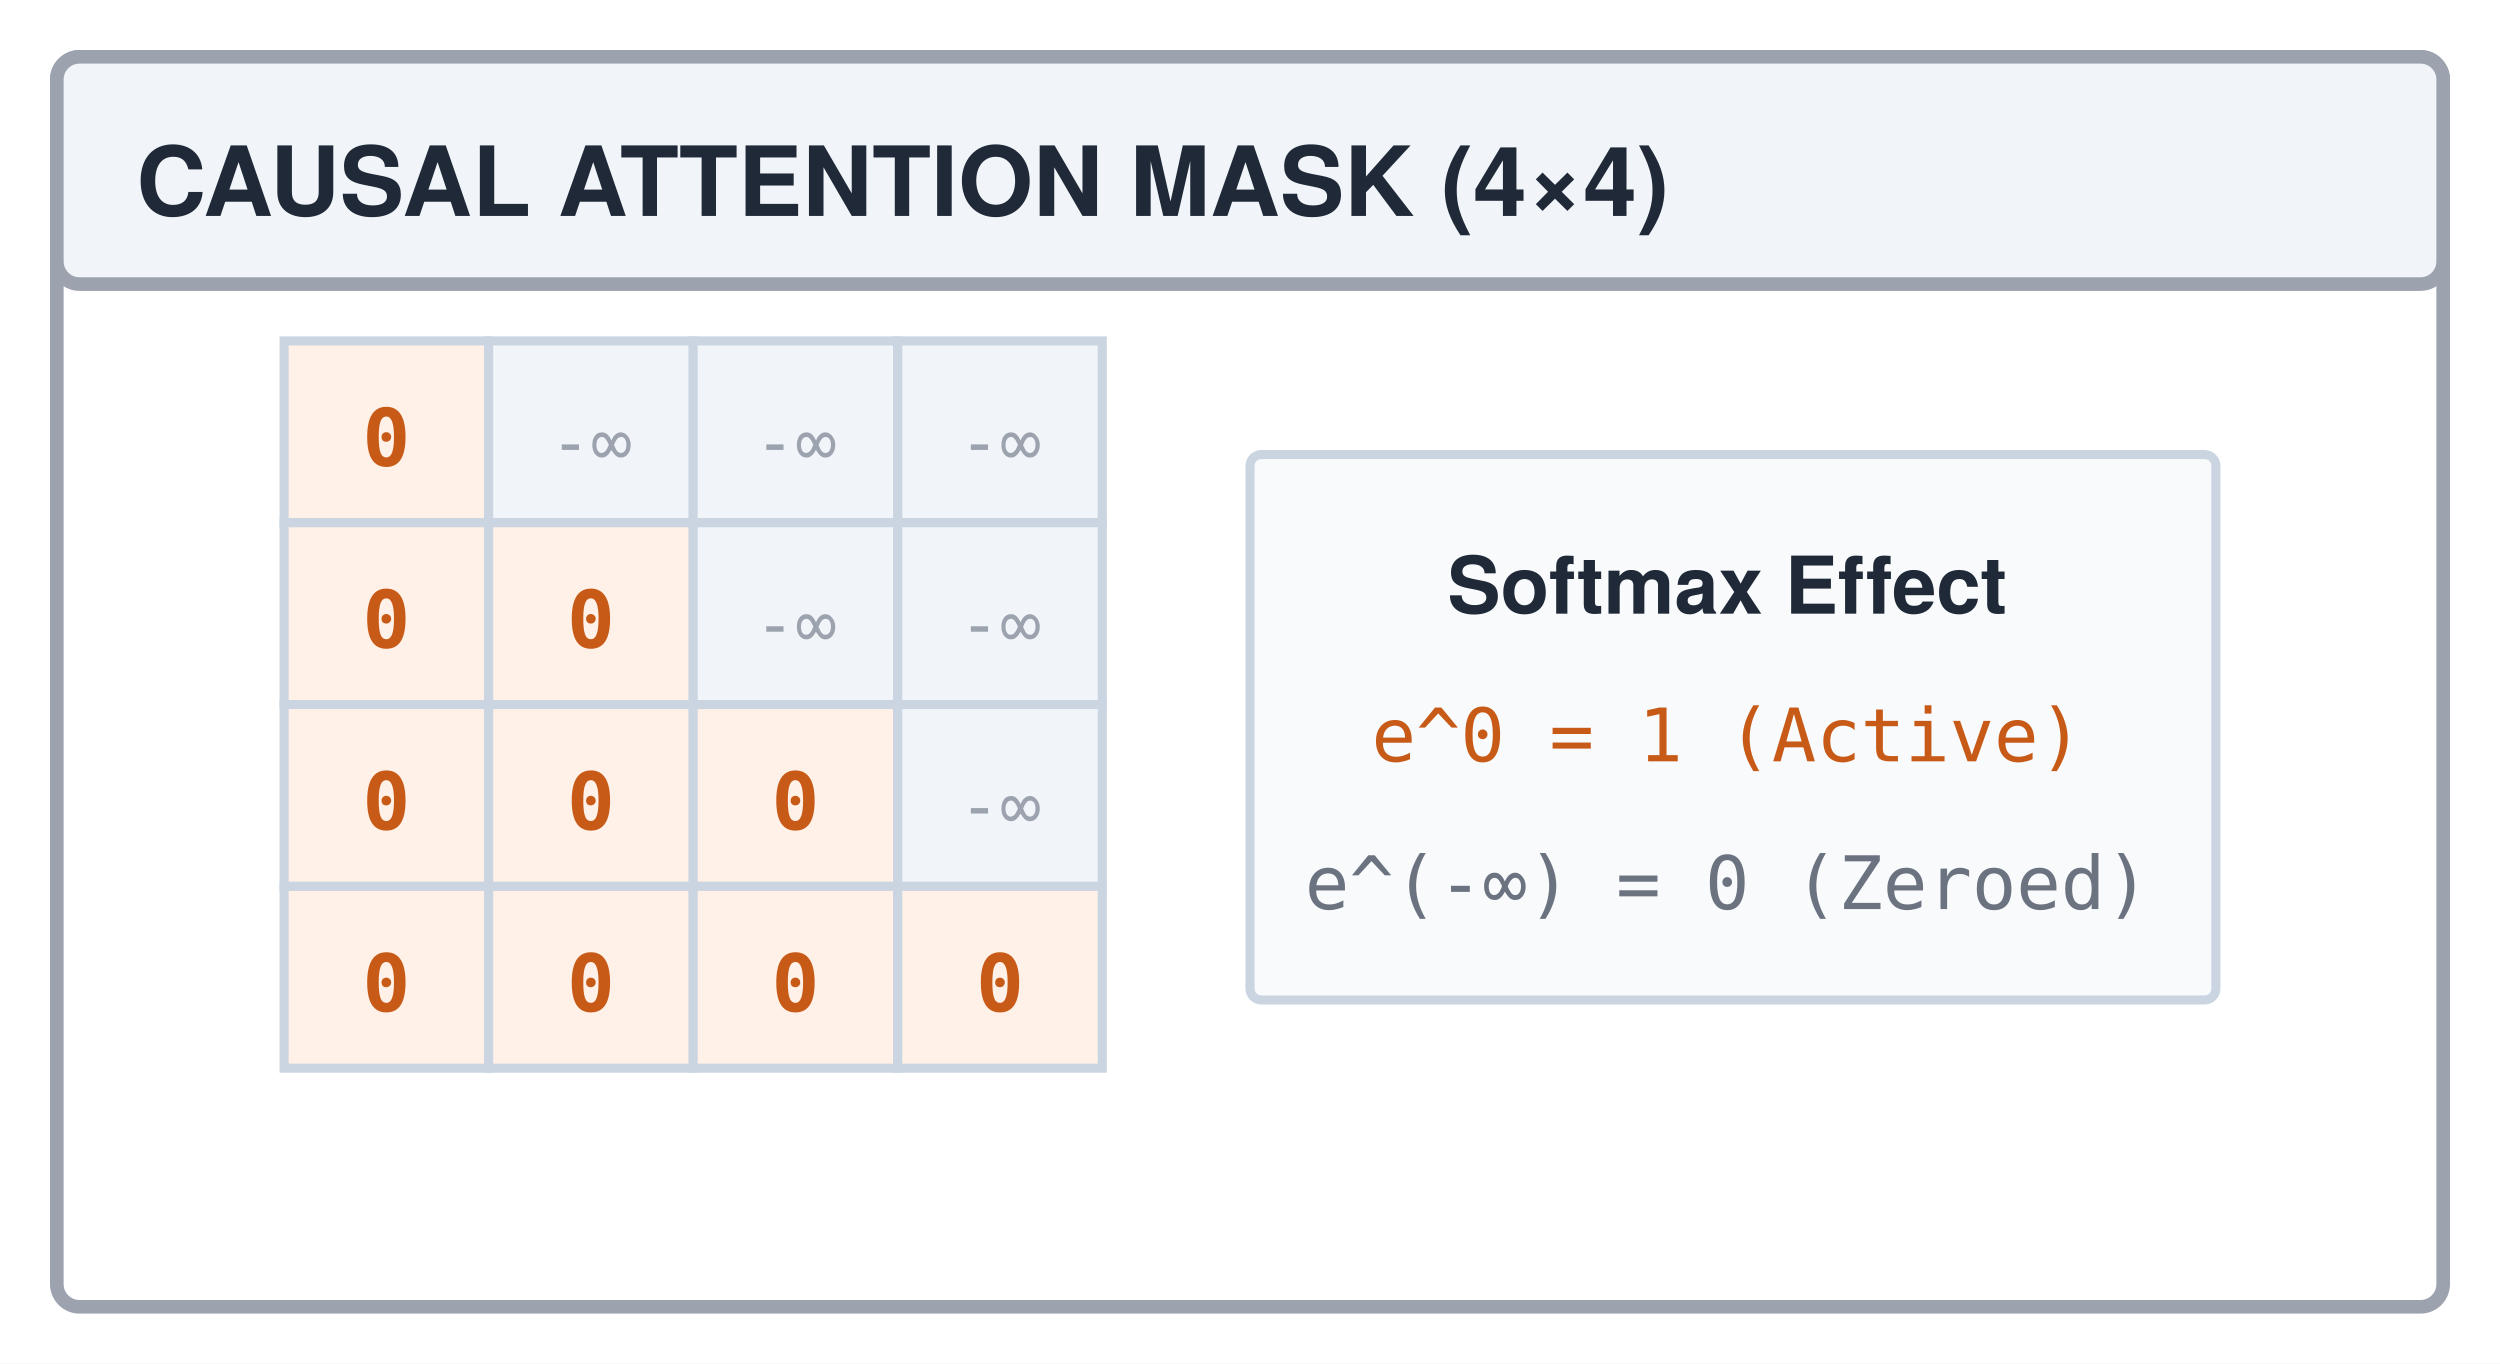
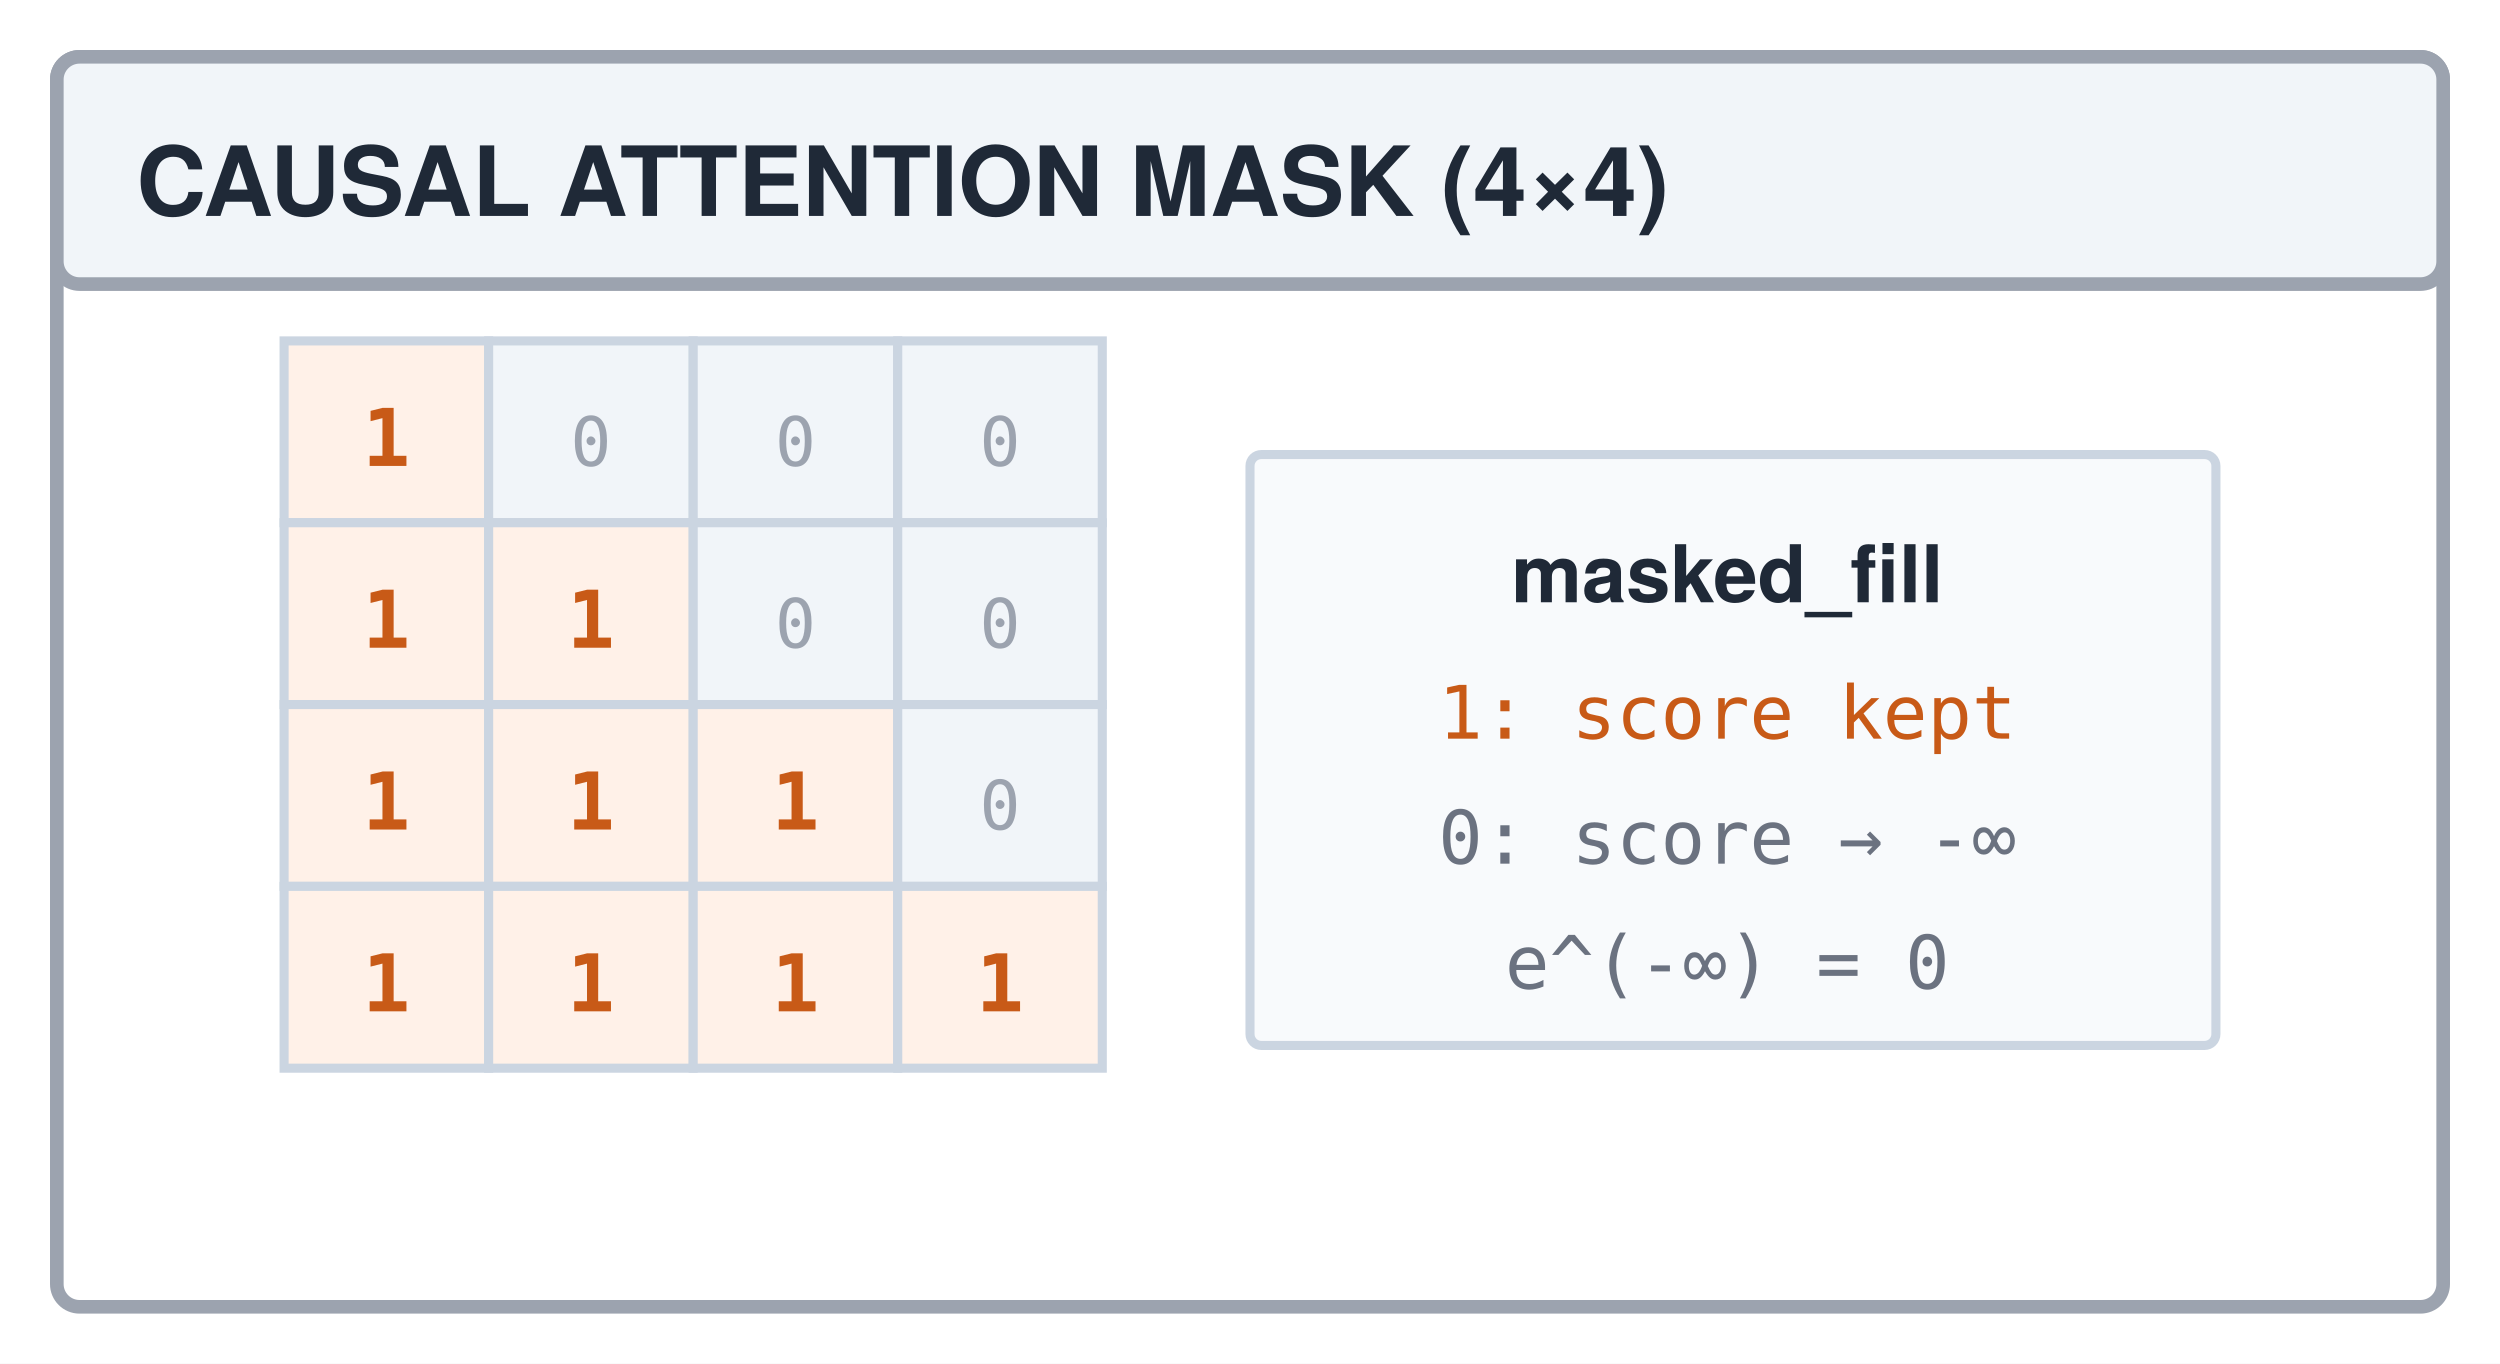
<svg xmlns="http://www.w3.org/2000/svg" width="220" height="120" viewBox="0 0 220 120" font-family="'TeX Gyre Heros', 'Helvetica Neue', Arial, sans-serif">
  <rect width="220" height="120" fill="#ffffff" />
  <rect x="5" y="5" width="210" height="110" rx="2" fill="#ffffff" stroke="#9ca3af" stroke-width="1.2" />
  <rect x="5" y="5" width="210" height="20" rx="2" fill="#f1f5f9" stroke="#9ca3af" stroke-width="1.2" />
  <text x="12" y="19" font-size="8.5" font-weight="700" fill="#1f2937">CAUSAL ATTENTION MASK (4×4)</text>
  <g transform="translate(25, 30)">
    <rect x="0" y="0" width="18" height="16" fill="#fff1e8" stroke="#cbd5e1" stroke-width="0.8" />
-     <text x="9" y="11" text-anchor="middle" font-size="7" font-family="monospace" font-weight="bold" fill="#c85a17">0</text>
+     <text x="9" y="11" text-anchor="middle" font-size="7" font-family="monospace" font-weight="bold" fill="#c85a17">1</text>
    <rect x="18" y="0" width="18" height="16" fill="#f1f5f9" stroke="#cbd5e1" stroke-width="0.8" />
-     <text x="27" y="11" text-anchor="middle" font-size="6" font-family="monospace" fill="#9ca3af">-∞</text>
+     <text x="27" y="11" text-anchor="middle" font-size="6" font-family="monospace" fill="#9ca3af">0</text>
    <rect x="36" y="0" width="18" height="16" fill="#f1f5f9" stroke="#cbd5e1" stroke-width="0.8" />
-     <text x="45" y="11" text-anchor="middle" font-size="6" font-family="monospace" fill="#9ca3af">-∞</text>
+     <text x="45" y="11" text-anchor="middle" font-size="6" font-family="monospace" fill="#9ca3af">0</text>
    <rect x="54" y="0" width="18" height="16" fill="#f1f5f9" stroke="#cbd5e1" stroke-width="0.8" />
-     <text x="63" y="11" text-anchor="middle" font-size="6" font-family="monospace" fill="#9ca3af">-∞</text>
+     <text x="63" y="11" text-anchor="middle" font-size="6" font-family="monospace" fill="#9ca3af">0</text>
    <rect x="0" y="16" width="18" height="16" fill="#fff1e8" stroke="#cbd5e1" stroke-width="0.8" />
-     <text x="9" y="27" text-anchor="middle" font-size="7" font-family="monospace" font-weight="bold" fill="#c85a17">0</text>
+     <text x="9" y="27" text-anchor="middle" font-size="7" font-family="monospace" font-weight="bold" fill="#c85a17">1</text>
    <rect x="18" y="16" width="18" height="16" fill="#fff1e8" stroke="#cbd5e1" stroke-width="0.8" />
-     <text x="27" y="27" text-anchor="middle" font-size="7" font-family="monospace" font-weight="bold" fill="#c85a17">0</text>
+     <text x="27" y="27" text-anchor="middle" font-size="7" font-family="monospace" font-weight="bold" fill="#c85a17">1</text>
    <rect x="36" y="16" width="18" height="16" fill="#f1f5f9" stroke="#cbd5e1" stroke-width="0.8" />
-     <text x="45" y="27" text-anchor="middle" font-size="6" font-family="monospace" fill="#9ca3af">-∞</text>
+     <text x="45" y="27" text-anchor="middle" font-size="6" font-family="monospace" fill="#9ca3af">0</text>
    <rect x="54" y="16" width="18" height="16" fill="#f1f5f9" stroke="#cbd5e1" stroke-width="0.8" />
-     <text x="63" y="27" text-anchor="middle" font-size="6" font-family="monospace" fill="#9ca3af">-∞</text>
+     <text x="63" y="27" text-anchor="middle" font-size="6" font-family="monospace" fill="#9ca3af">0</text>
    <rect x="0" y="32" width="18" height="16" fill="#fff1e8" stroke="#cbd5e1" stroke-width="0.8" />
-     <text x="9" y="43" text-anchor="middle" font-size="7" font-family="monospace" font-weight="bold" fill="#c85a17">0</text>
+     <text x="9" y="43" text-anchor="middle" font-size="7" font-family="monospace" font-weight="bold" fill="#c85a17">1</text>
    <rect x="18" y="32" width="18" height="16" fill="#fff1e8" stroke="#cbd5e1" stroke-width="0.8" />
-     <text x="27" y="43" text-anchor="middle" font-size="7" font-family="monospace" font-weight="bold" fill="#c85a17">0</text>
+     <text x="27" y="43" text-anchor="middle" font-size="7" font-family="monospace" font-weight="bold" fill="#c85a17">1</text>
    <rect x="36" y="32" width="18" height="16" fill="#fff1e8" stroke="#cbd5e1" stroke-width="0.8" />
-     <text x="45" y="43" text-anchor="middle" font-size="7" font-family="monospace" font-weight="bold" fill="#c85a17">0</text>
+     <text x="45" y="43" text-anchor="middle" font-size="7" font-family="monospace" font-weight="bold" fill="#c85a17">1</text>
    <rect x="54" y="32" width="18" height="16" fill="#f1f5f9" stroke="#cbd5e1" stroke-width="0.8" />
-     <text x="63" y="43" text-anchor="middle" font-size="6" font-family="monospace" fill="#9ca3af">-∞</text>
+     <text x="63" y="43" text-anchor="middle" font-size="6" font-family="monospace" fill="#9ca3af">0</text>
    <rect x="0" y="48" width="18" height="16" fill="#fff1e8" stroke="#cbd5e1" stroke-width="0.8" />
-     <text x="9" y="59" text-anchor="middle" font-size="7" font-family="monospace" font-weight="bold" fill="#c85a17">0</text>
+     <text x="9" y="59" text-anchor="middle" font-size="7" font-family="monospace" font-weight="bold" fill="#c85a17">1</text>
    <rect x="18" y="48" width="18" height="16" fill="#fff1e8" stroke="#cbd5e1" stroke-width="0.8" />
-     <text x="27" y="59" text-anchor="middle" font-size="7" font-family="monospace" font-weight="bold" fill="#c85a17">0</text>
+     <text x="27" y="59" text-anchor="middle" font-size="7" font-family="monospace" font-weight="bold" fill="#c85a17">1</text>
    <rect x="36" y="48" width="18" height="16" fill="#fff1e8" stroke="#cbd5e1" stroke-width="0.8" />
-     <text x="45" y="59" text-anchor="middle" font-size="7" font-family="monospace" font-weight="bold" fill="#c85a17">0</text>
+     <text x="45" y="59" text-anchor="middle" font-size="7" font-family="monospace" font-weight="bold" fill="#c85a17">1</text>
    <rect x="54" y="48" width="18" height="16" fill="#fff1e8" stroke="#cbd5e1" stroke-width="0.8" />
-     <text x="63" y="59" text-anchor="middle" font-size="7" font-family="monospace" font-weight="bold" fill="#c85a17">0</text>
+     <text x="63" y="59" text-anchor="middle" font-size="7" font-family="monospace" font-weight="bold" fill="#c85a17">1</text>
    <g transform="translate(85, 10)">
-       <rect x="0" y="0" width="85" height="48" rx="1" fill="#f8fafc" stroke="#cbd5e1" stroke-width="0.8" />
-       <text x="42" y="14" text-anchor="middle" font-size="7" font-weight="700" fill="#1f2937">Softmax Effect</text>
-       <text x="42" y="27" text-anchor="middle" font-size="6.5" font-family="monospace" fill="#c85a17">e^0 = 1 (Active)</text>
-       <text x="42" y="40" text-anchor="middle" font-size="6.5" font-family="monospace" fill="#6b7280">e^(-∞) = 0 (Zeroed)</text>
+       <rect x="0" y="0" width="85" height="52" rx="1" fill="#f8fafc" stroke="#cbd5e1" stroke-width="0.8" />
+       <text x="42" y="13" text-anchor="middle" font-size="7" font-weight="700" fill="#1f2937">masked_fill</text>
+       <text x="42" y="25" text-anchor="middle" font-size="6.5" font-family="monospace" fill="#c85a17">1: score kept</text>
+       <text x="42" y="36" text-anchor="middle" font-size="6.5" font-family="monospace" fill="#6b7280">0: score → -∞</text>
+       <text x="42" y="47" text-anchor="middle" font-size="6.5" font-family="monospace" fill="#6b7280">e^(-∞) = 0</text>
    </g>
  </g>
</svg>
